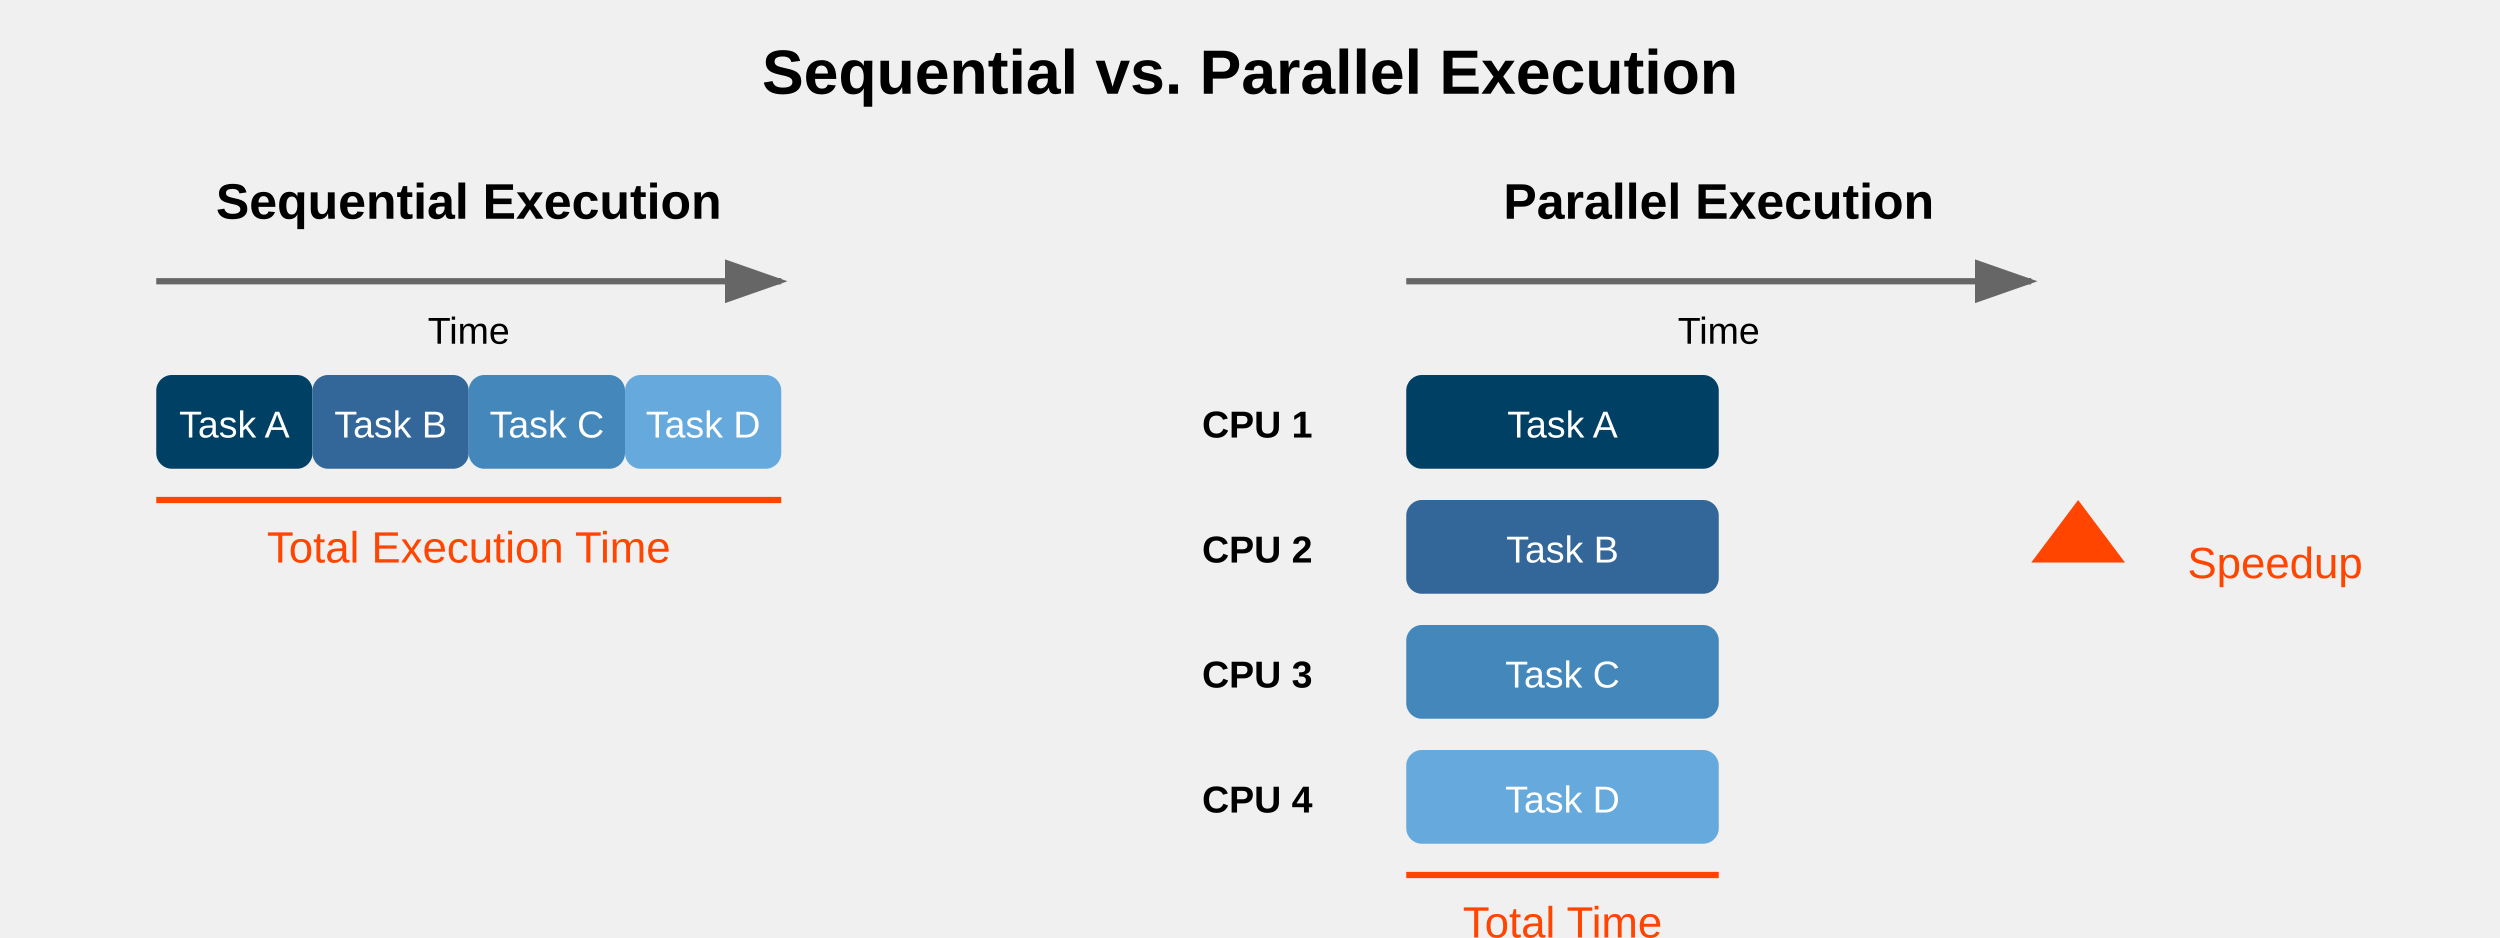
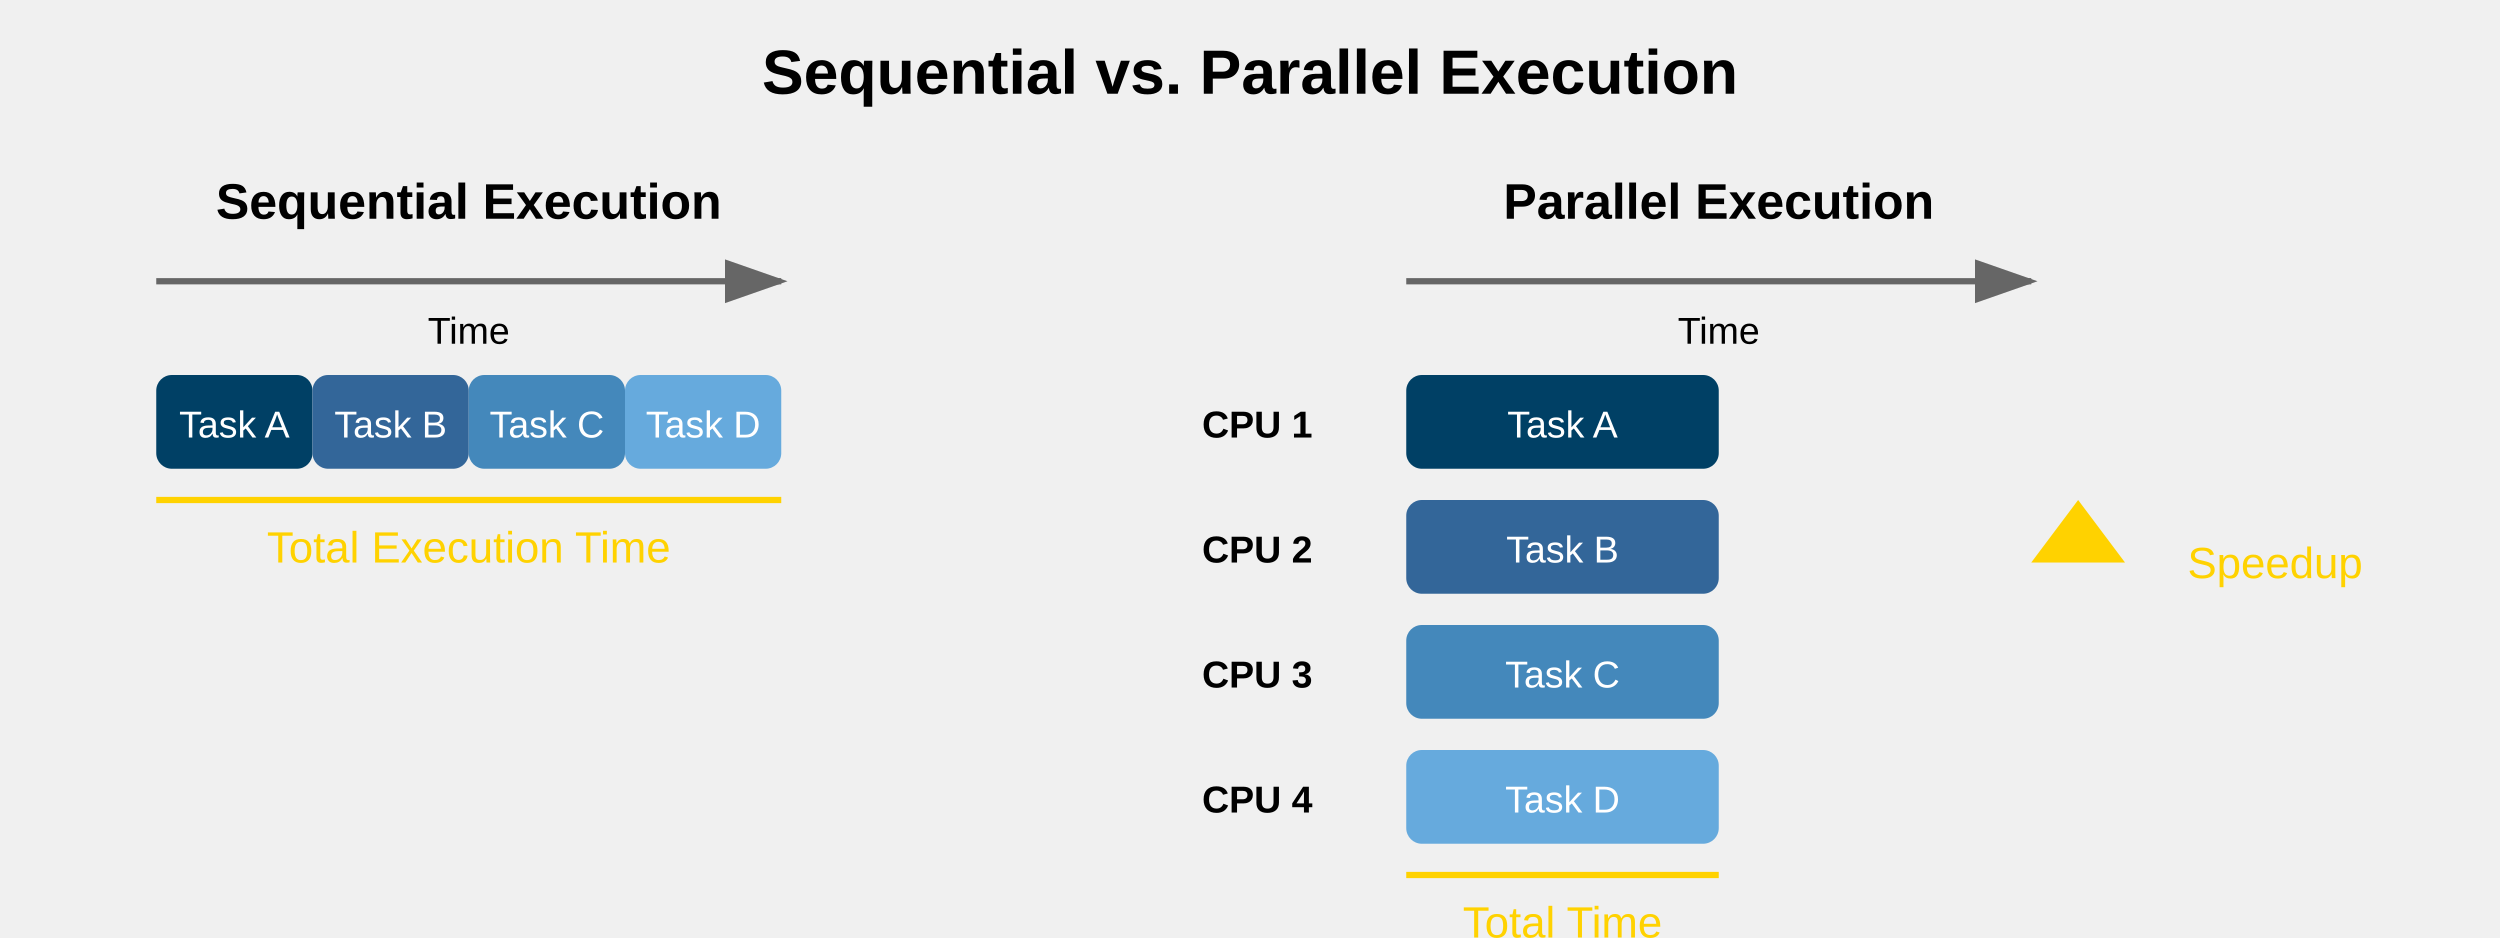
<svg xmlns="http://www.w3.org/2000/svg" width="800" height="300">
+   <defs>
+     <marker id="arrowhead" markerWidth="10" markerHeight="7" refX="9" refY="3.5" orient="auto">
+       <polygon points="0 0, 10 3.5, 0 7" fill="#666" />
+     </marker>
+   </defs>
  <text x="400" y="30" text-anchor="middle" font-family="Arial" font-size="20" font-weight="bold">Sequential vs. Parallel Execution</text>
  <text x="150" y="70" text-anchor="middle" font-family="Arial" font-size="16" font-weight="bold">Sequential Execution</text>
  <line x1="50" y1="90" x2="250" y2="90" stroke="#666" stroke-width="2" marker-end="url(#arrowhead)" />
  <text x="150" y="110" text-anchor="middle" font-family="Arial" font-size="12">Time</text>
  <rect x="50" y="120" width="50" height="30" fill="#004065" rx="5" ry="5" />
  <rect x="100" y="120" width="50" height="30" fill="#336699" rx="5" ry="5" />
  <rect x="150" y="120" width="50" height="30" fill="#4488BB" rx="5" ry="5" />
  <rect x="200" y="120" width="50" height="30" fill="#66AADD" rx="5" ry="5" />
  <text x="75" y="140" text-anchor="middle" font-family="Arial" font-size="12" fill="white">Task A</text>
  <text x="125" y="140" text-anchor="middle" font-family="Arial" font-size="12" fill="white">Task B</text>
  <text x="175" y="140" text-anchor="middle" font-family="Arial" font-size="12" fill="white">Task C</text>
  <text x="225" y="140" text-anchor="middle" font-family="Arial" font-size="12" fill="white">Task D</text>
-   <line x1="50" y1="160" x2="250" y2="160" stroke="#FF4500" stroke-width="2" />
-   <text x="150" y="180" text-anchor="middle" font-family="Arial" font-size="14" fill="#FF4500">Total Execution Time</text>
+   <line x1="50" y1="160" x2="250" y2="160" stroke="#FFD200" stroke-width="2" />
+   <text x="150" y="180" text-anchor="middle" font-family="Arial" font-size="14" fill="#FFD200">Total Execution Time</text>
  <text x="550" y="70" text-anchor="middle" font-family="Arial" font-size="16" font-weight="bold">Parallel Execution</text>
  <line x1="450" y1="90" x2="650" y2="90" stroke="#666" stroke-width="2" marker-end="url(#arrowhead)" />
  <text x="550" y="110" text-anchor="middle" font-family="Arial" font-size="12">Time</text>
  <rect x="450" y="120" width="100" height="30" fill="#004065" rx="5" ry="5" />
  <text x="500" y="140" text-anchor="middle" font-family="Arial" font-size="12" fill="white">Task A</text>
  <rect x="450" y="160" width="100" height="30" fill="#336699" rx="5" ry="5" />
  <text x="500" y="180" text-anchor="middle" font-family="Arial" font-size="12" fill="white">Task B</text>
  <rect x="450" y="200" width="100" height="30" fill="#4488BB" rx="5" ry="5" />
  <text x="500" y="220" text-anchor="middle" font-family="Arial" font-size="12" fill="white">Task C</text>
  <rect x="450" y="240" width="100" height="30" fill="#66AADD" rx="5" ry="5" />
  <text x="500" y="260" text-anchor="middle" font-family="Arial" font-size="12" fill="white">Task D</text>
-   <line x1="450" y1="280" x2="550" y2="280" stroke="#FF4500" stroke-width="2" />
-   <text x="500" y="300" text-anchor="middle" font-family="Arial" font-size="14" fill="#FF4500">Total Time</text>
+   <line x1="450" y1="280" x2="550" y2="280" stroke="#FFD200" stroke-width="2" />
+   <text x="500" y="300" text-anchor="middle" font-family="Arial" font-size="14" fill="#FFD200">Total Time</text>
  <text x="420" y="140" text-anchor="end" font-family="Arial" font-size="12" font-weight="bold">CPU 1</text>
  <text x="420" y="180" text-anchor="end" font-family="Arial" font-size="12" font-weight="bold">CPU 2</text>
  <text x="420" y="220" text-anchor="end" font-family="Arial" font-size="12" font-weight="bold">CPU 3</text>
  <text x="420" y="260" text-anchor="end" font-family="Arial" font-size="12" font-weight="bold">CPU 4</text>
-   <path d="M 650,180 L 680,180 L 665,160 Z" fill="#FF4500" />
-   <text x="700" y="185" font-family="Arial" font-size="14" fill="#FF4500">Speedup</text>
-   <defs>
-     <marker id="arrowhead" markerWidth="10" markerHeight="7" refX="9" refY="3.5" orient="auto">
-       <polygon points="0 0, 10 3.5, 0 7" fill="#666" />
-     </marker>
-   </defs>
+   <path d="M 650,180 L 680,180 L 665,160 Z" fill="#FFD200" />
+   <text x="700" y="185" font-family="Arial" font-size="14" fill="#FFD200">Speedup</text>
</svg>
